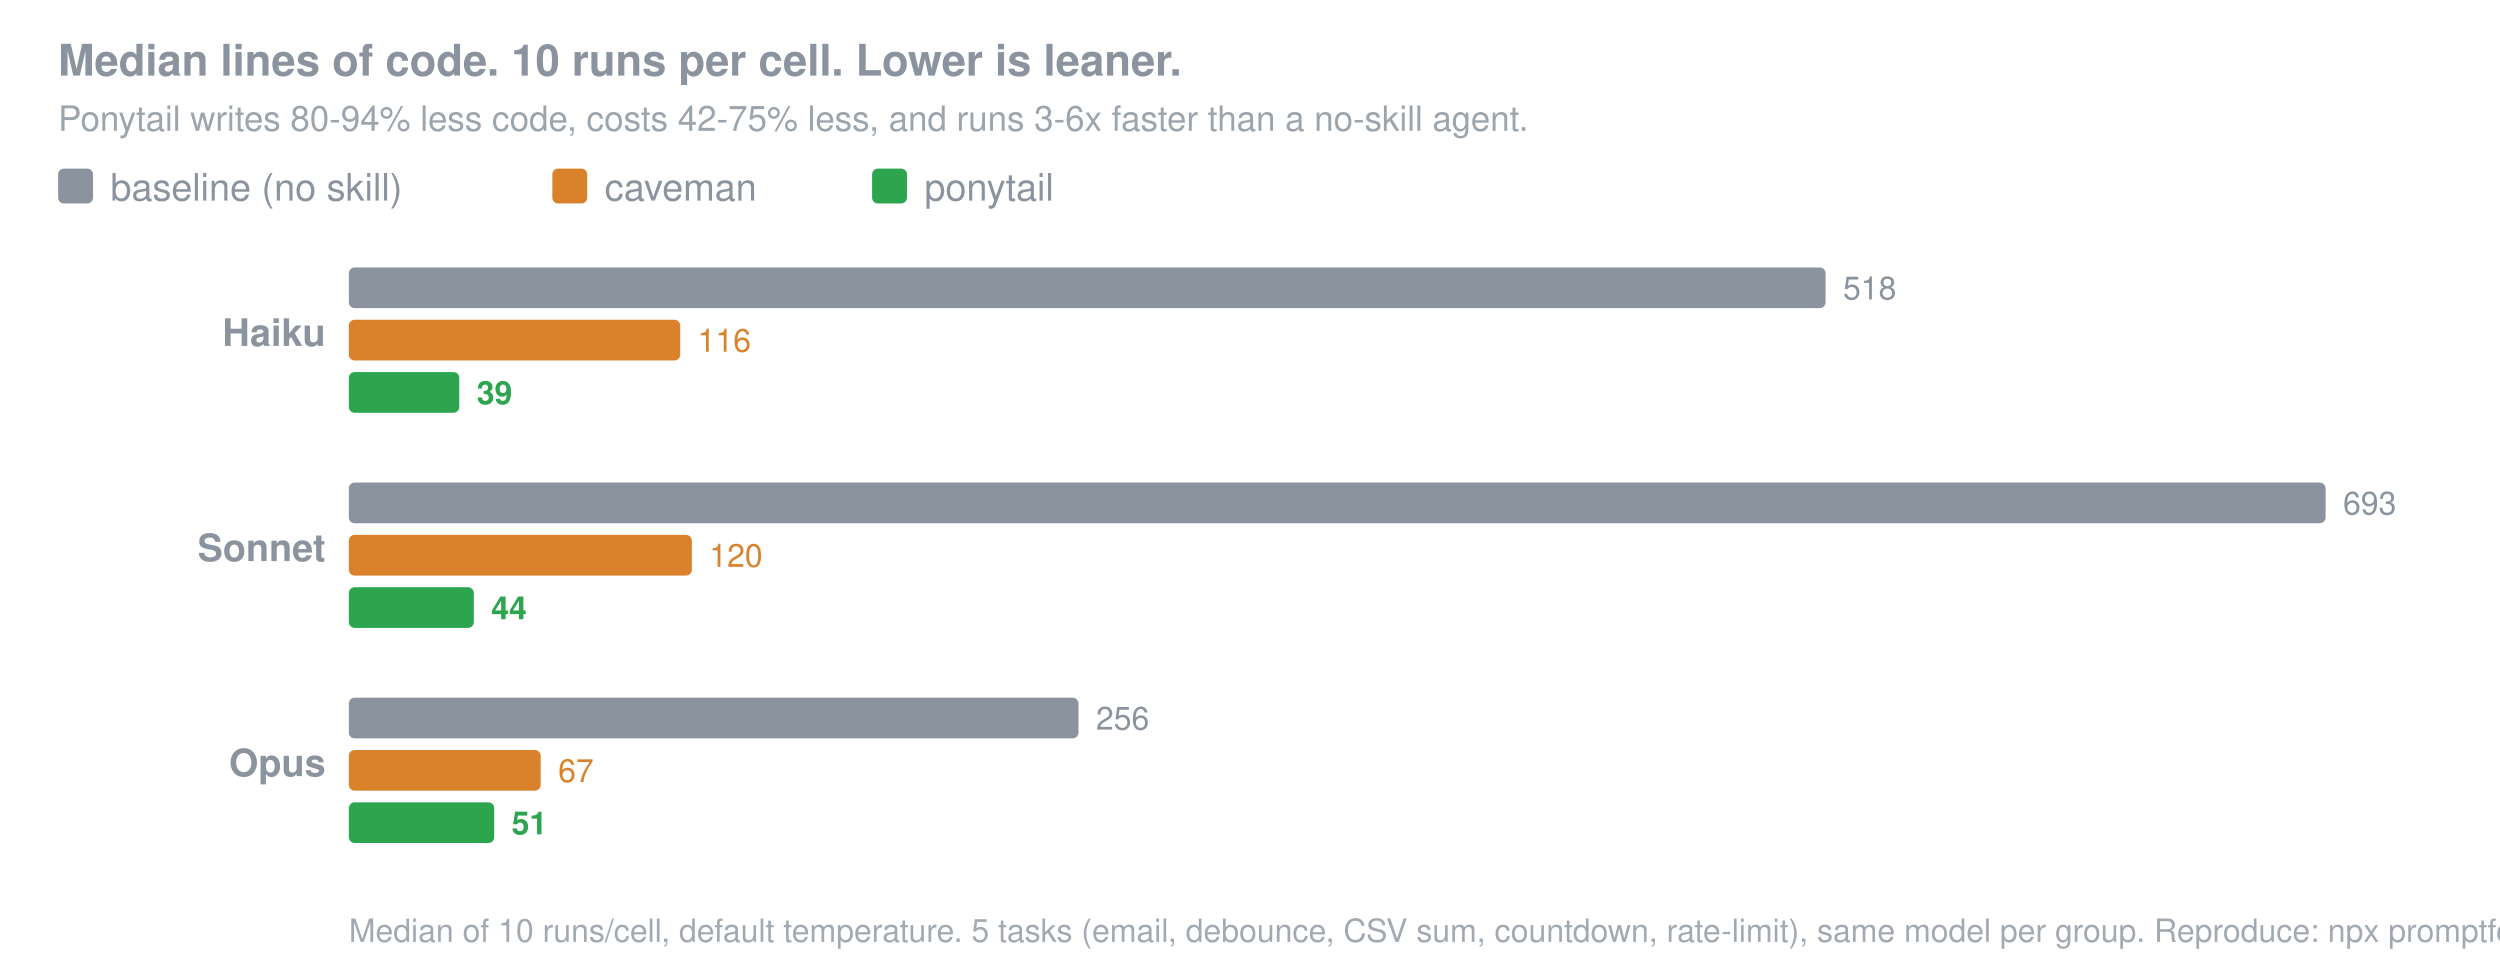
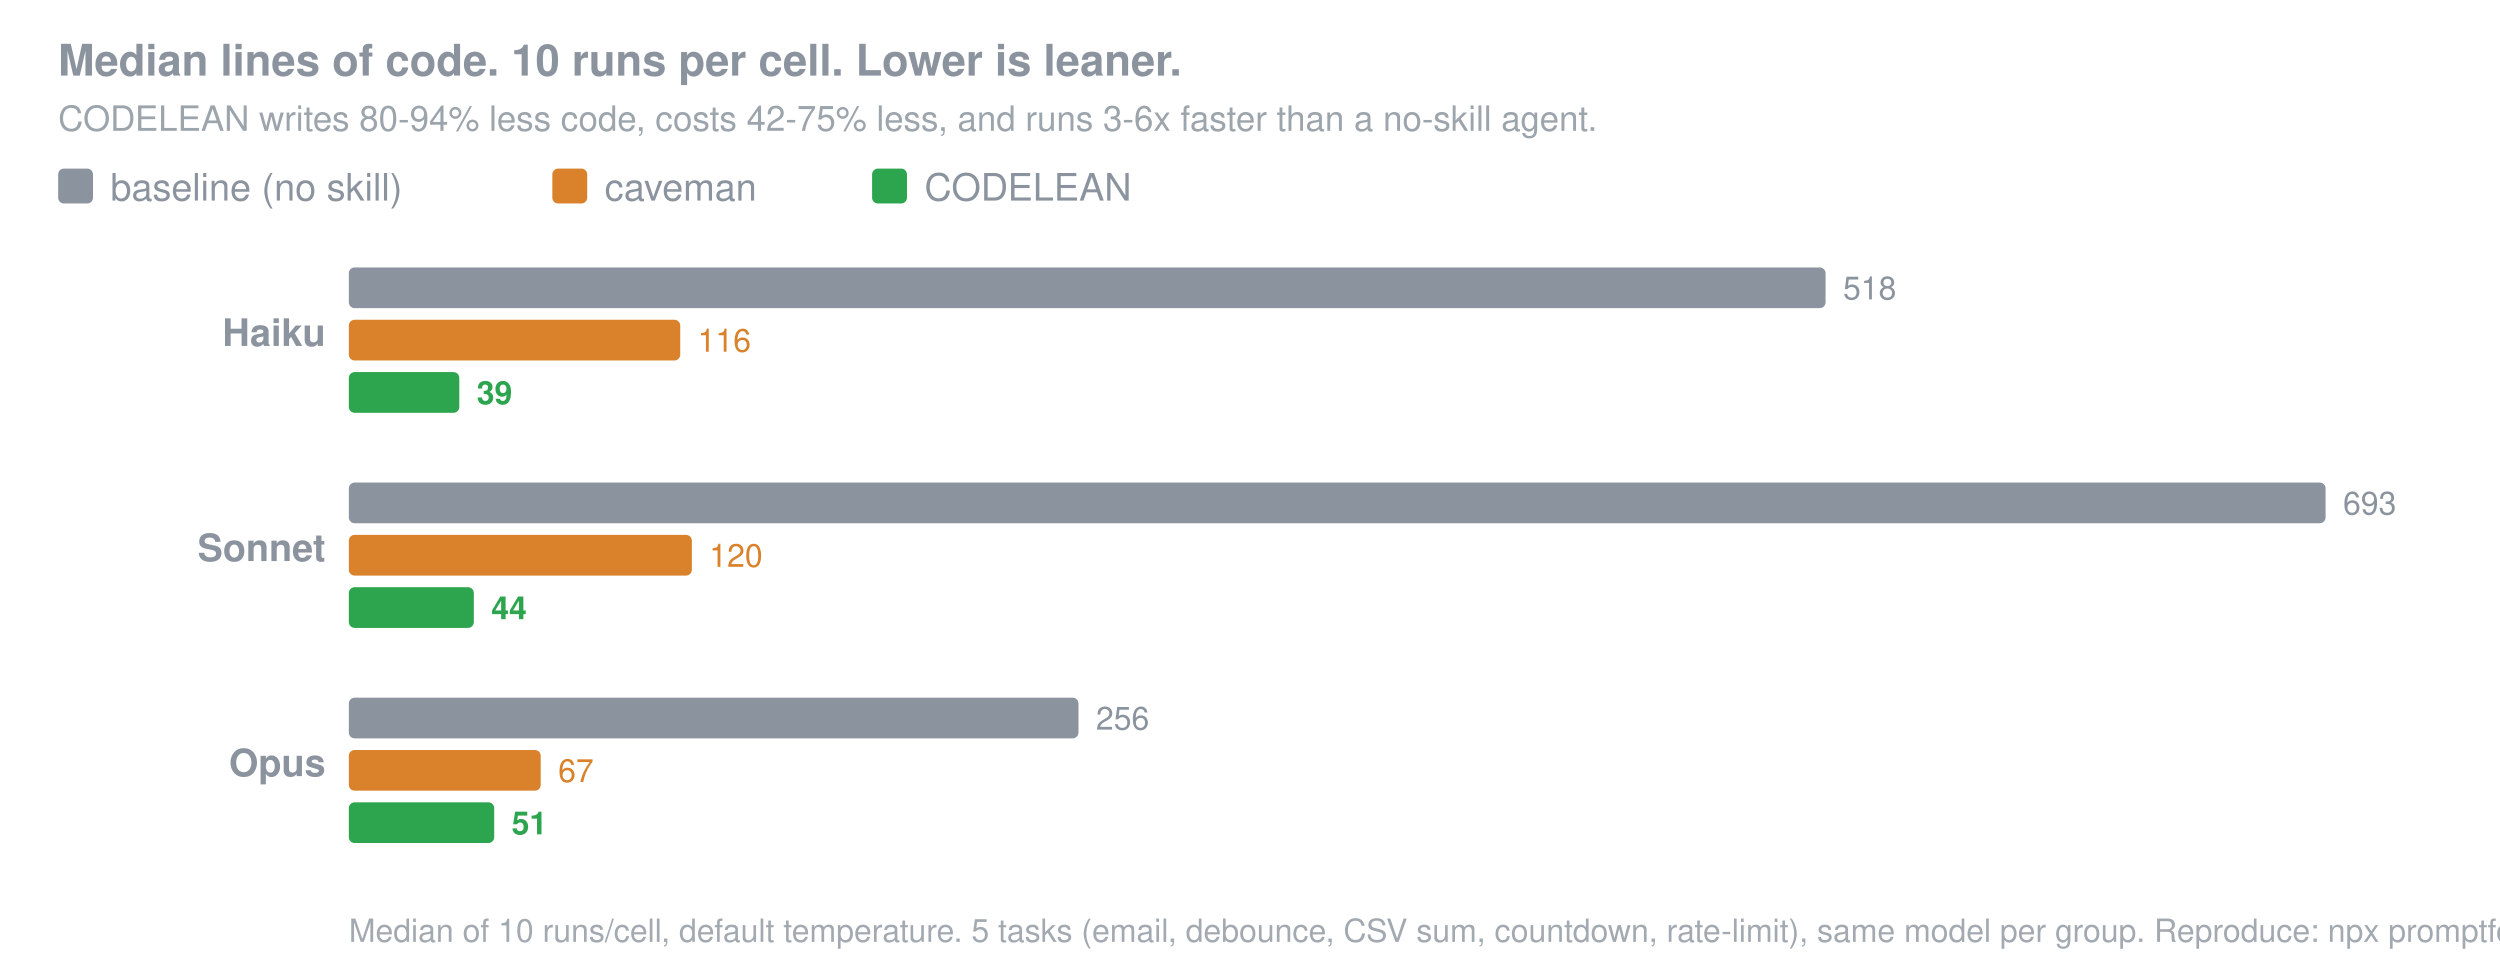
<svg xmlns="http://www.w3.org/2000/svg" viewBox="0 0 860 336" font-family="-apple-system, 'Segoe UI', Helvetica, Arial, sans-serif">
  <text x="20" y="26" font-size="15" font-weight="600" fill="#8b949e">Median lines of code. 10 runs per cell. Lower is leaner.</text>
-   <text x="20" y="45" font-size="12" fill="#8b949e" opacity="0.85">Ponytail writes 80-94% less code, costs 42-75% less, and runs 3-6x faster than a no-skill agent.</text>
+   <text x="20" y="45" font-size="12" fill="#8b949e" opacity="0.85">CODELEAN writes 80-94% less code, costs 42-75% less, and runs 3-6x faster than a no-skill agent.</text>
  <rect x="20" y="58" width="12" height="12" rx="2" fill="#8b949e" />
  <text x="38" y="69" font-size="13" fill="#8b949e">baseline (no skill)</text>
  <rect x="190" y="58" width="12" height="12" rx="2" fill="#d9822b" />
  <text x="208" y="69" font-size="13" fill="#8b949e">caveman</text>
  <rect x="300" y="58" width="12" height="12" rx="2" fill="#2da44e" />
-   <text x="318" y="69" font-size="13" fill="#8b949e">ponytail</text>
+   <text x="318" y="69" font-size="13" fill="#8b949e">CODELEAN</text>
  <text x="112" y="119" font-size="13" font-weight="600" fill="#8b949e" text-anchor="end">Haiku</text>
  <rect x="120" y="92" width="508" height="14" rx="2" fill="#8b949e" />
  <text x="634" y="103" font-size="11" fill="#8b949e">518</text>
  <rect x="120" y="110" width="114" height="14" rx="2" fill="#d9822b" />
  <text x="240" y="121" font-size="11" fill="#d9822b">116</text>
  <rect x="120" y="128" width="38" height="14" rx="2" fill="#2da44e" />
  <text x="164" y="139" font-size="11" fill="#2da44e" font-weight="600">39</text>
  <text x="112" y="193" font-size="13" font-weight="600" fill="#8b949e" text-anchor="end">Sonnet</text>
  <rect x="120" y="166" width="680" height="14" rx="2" fill="#8b949e" />
  <text x="806" y="177" font-size="11" fill="#8b949e">693</text>
  <rect x="120" y="184" width="118" height="14" rx="2" fill="#d9822b" />
  <text x="244" y="195" font-size="11" fill="#d9822b">120</text>
  <rect x="120" y="202" width="43" height="14" rx="2" fill="#2da44e" />
  <text x="169" y="213" font-size="11" fill="#2da44e" font-weight="600">44</text>
  <text x="112" y="267" font-size="13" font-weight="600" fill="#8b949e" text-anchor="end">Opus</text>
  <rect x="120" y="240" width="251" height="14" rx="2" fill="#8b949e" />
  <text x="377" y="251" font-size="11" fill="#8b949e">256</text>
  <rect x="120" y="258" width="66" height="14" rx="2" fill="#d9822b" />
  <text x="192" y="269" font-size="11" fill="#d9822b">67</text>
  <rect x="120" y="276" width="50" height="14" rx="2" fill="#2da44e" />
  <text x="176" y="287" font-size="11" fill="#2da44e" font-weight="600">51</text>
  <text x="120" y="324" font-size="11" fill="#8b949e" opacity="0.8">Median of 10 runs/cell, default temperature. 5 tasks (email, debounce, CSV sum, countdown, rate-limit), same model per group. Reproduce: npx promptfoo eval -c benchmarks/promptfooconfig.yaml</text>
</svg>
